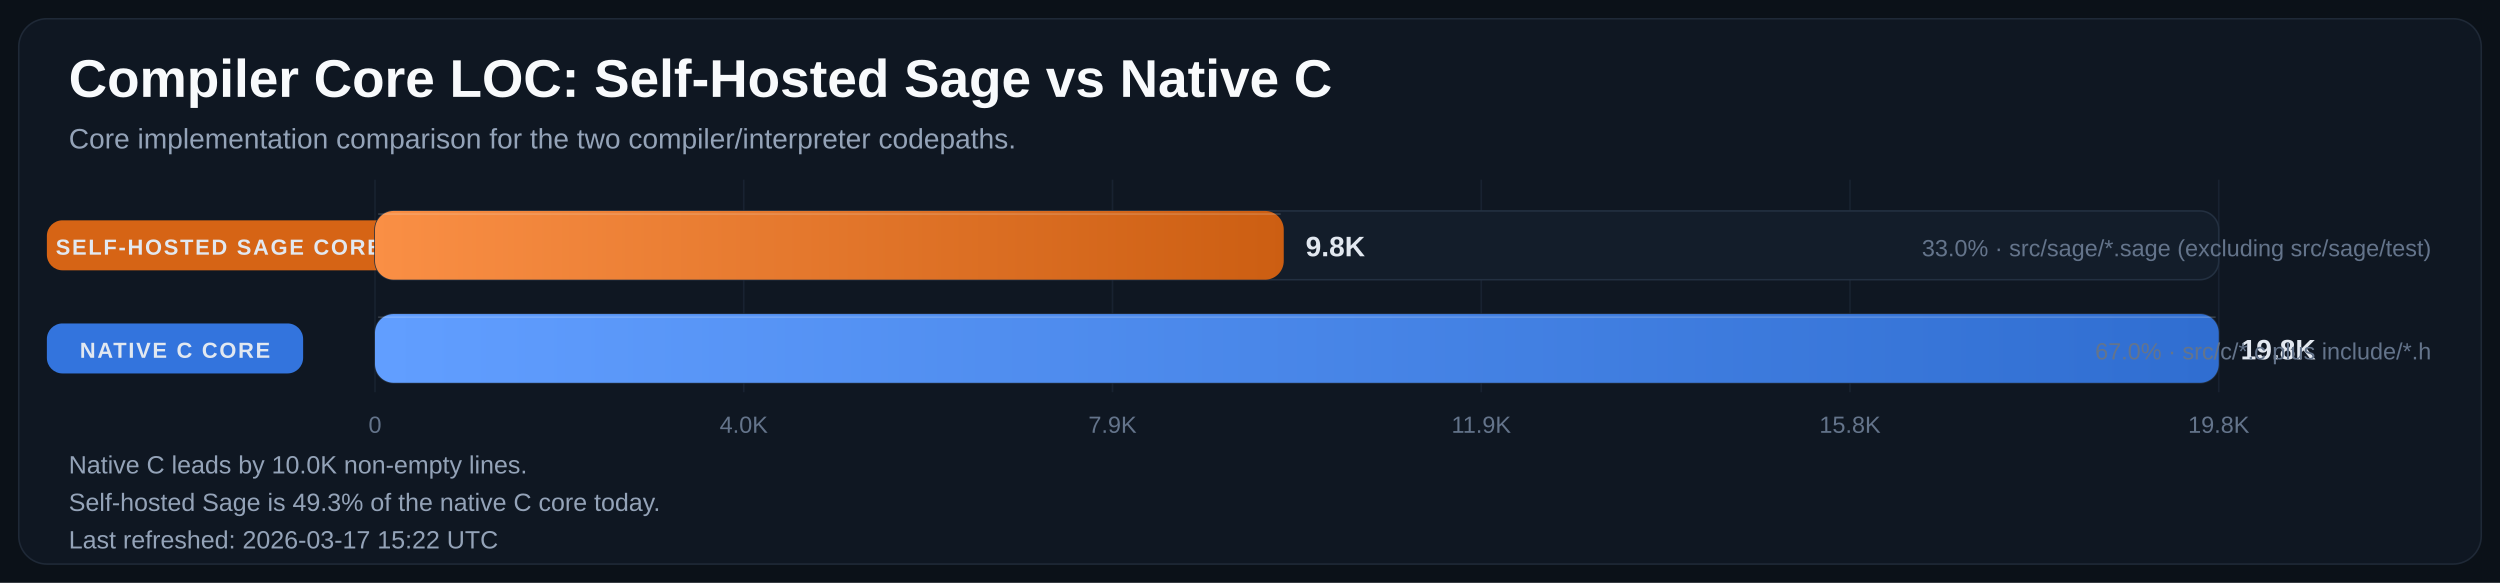
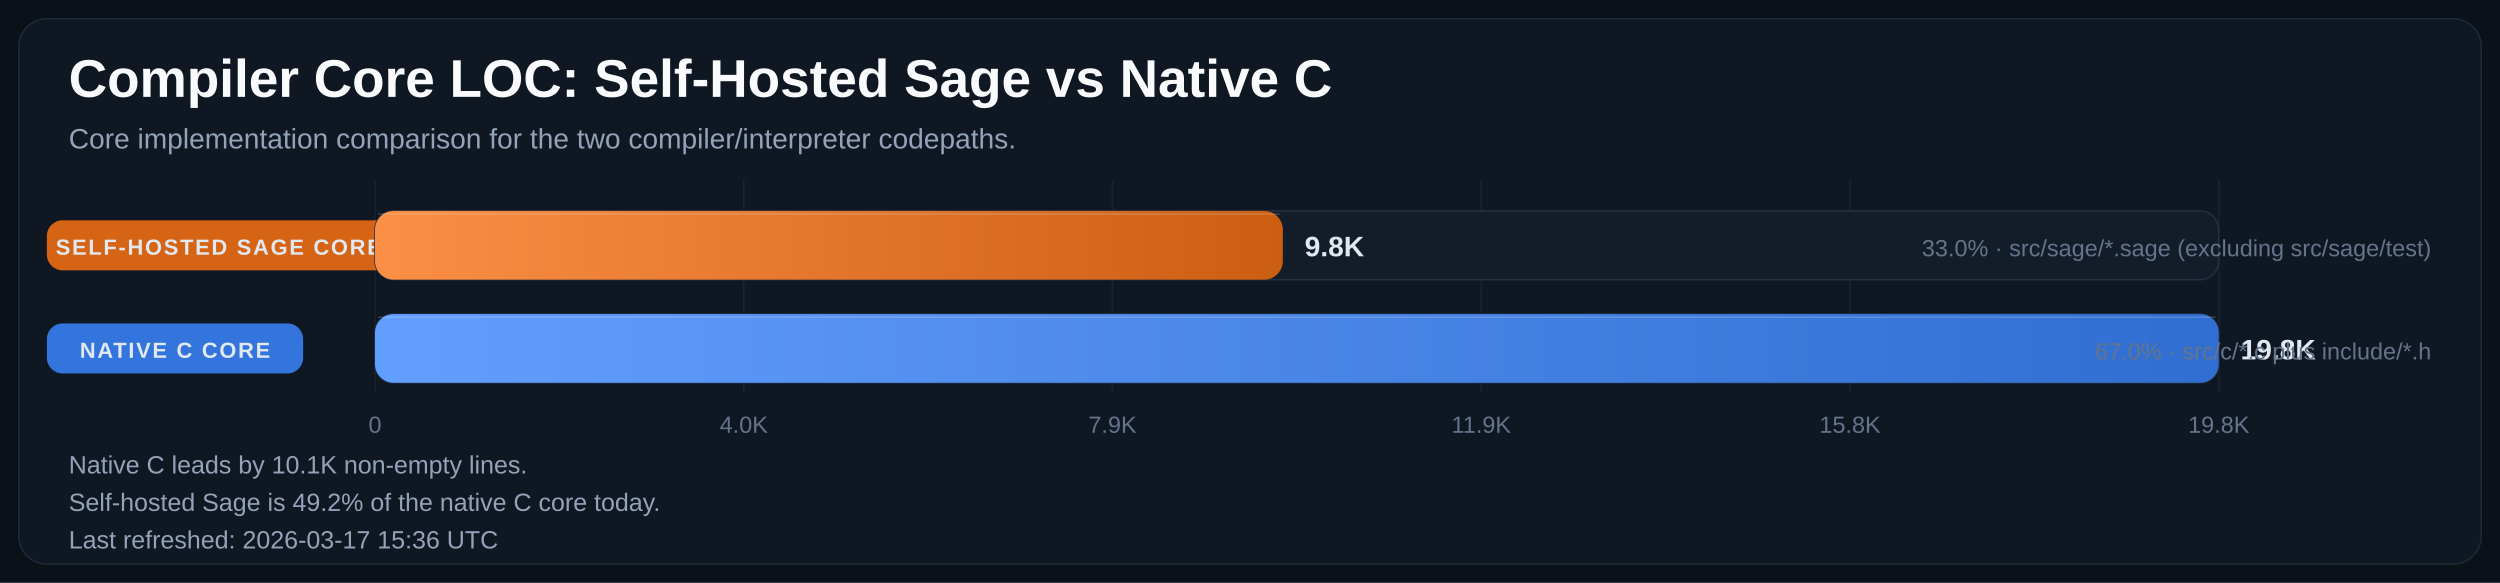
<svg xmlns="http://www.w3.org/2000/svg" width="1600" height="373" viewBox="0 0 1600 373" role="img" aria-labelledby="title desc">
  <defs>
    <linearGradient id="bar-gradient-0" x1="0%" y1="0%" x2="100%" y2="0%">
      <stop offset="0%" stop-color="#FA8F45" />
      <stop offset="100%" stop-color="#CC5E12" />
    </linearGradient>
    <linearGradient id="bar-gradient-1" x1="0%" y1="0%" x2="100%" y2="0%">
      <stop offset="0%" stop-color="#619EFF" />
      <stop offset="100%" stop-color="#306ED1" />
    </linearGradient>
  </defs>
  <rect width="100%" height="100%" fill="#0B1118" />
  <rect x="12" y="12" width="1576" height="349" rx="18" fill="#0F1722" stroke="#1F2937" />
  <text x="44" y="62" fill="#F8FAFC" font-size="34" font-family="Segoe UI, Arial, sans-serif" font-weight="700">Compiler Core LOC: Self-Hosted Sage vs Native C</text>
  <text x="44" y="95" fill="#94A3B8" font-size="18" font-family="Segoe UI, Arial, sans-serif">Core implementation comparison for the two compiler/interpreter codepaths.</text>
  <line x1="240.0" y1="115" x2="240.0" y2="251" stroke="#182231" stroke-width="1" />
  <text x="240.0" y="277" text-anchor="middle" fill="#64748B" font-size="15" font-family="Segoe UI, Arial, sans-serif">0</text>
  <line x1="476.0" y1="115" x2="476.0" y2="251" stroke="#182231" stroke-width="1" />
  <text x="476.0" y="277" text-anchor="middle" fill="#64748B" font-size="15" font-family="Segoe UI, Arial, sans-serif">4.0K</text>
  <line x1="712.0" y1="115" x2="712.0" y2="251" stroke="#182231" stroke-width="1" />
  <text x="712.0" y="277" text-anchor="middle" fill="#64748B" font-size="15" font-family="Segoe UI, Arial, sans-serif">7.9K</text>
  <line x1="948.0" y1="115" x2="948.0" y2="251" stroke="#182231" stroke-width="1" />
  <text x="948.0" y="277" text-anchor="middle" fill="#64748B" font-size="15" font-family="Segoe UI, Arial, sans-serif">11.9K</text>
  <line x1="1184.0" y1="115" x2="1184.0" y2="251" stroke="#182231" stroke-width="1" />
  <text x="1184.0" y="277" text-anchor="middle" fill="#64748B" font-size="15" font-family="Segoe UI, Arial, sans-serif">15.8K</text>
  <line x1="1420.0" y1="115" x2="1420.0" y2="251" stroke="#182231" stroke-width="1" />
  <text x="1420.0" y="277" text-anchor="middle" fill="#64748B" font-size="15" font-family="Segoe UI, Arial, sans-serif">19.8K</text>
  <rect x="30" y="141.0" width="220" height="32" rx="10" fill="#E06814" opacity="0.95" />
  <text x="140.0" y="163.0" text-anchor="middle" fill="#E2E8F0" font-size="14" font-family="Segoe UI, Arial, sans-serif" font-weight="700" letter-spacing="1.1">SELF-HOSTED SAGE CORE</text>
  <rect x="240" y="135" width="1180" height="44" rx="12" fill="#131D2A" stroke="#233041" />
-   <rect x="240" y="135" width="581.6" height="44" rx="12" fill="url(#bar-gradient-0)" />
-   <line x1="242.0" y1="137.0" x2="819.6" y2="137.0" stroke="#F8FAFC" stroke-opacity="0.18" />
-   <text x="835.6" y="164.0" fill="#E2E8F0" font-size="18" font-family="Segoe UI, Arial, sans-serif" font-weight="700">9.8K</text>
+   <rect x="240" y="135" width="581.0" height="44" rx="12" fill="url(#bar-gradient-0)" />
+   <line x1="242.0" y1="137.0" x2="819.0" y2="137.0" stroke="#F8FAFC" stroke-opacity="0.18" />
+   <text x="835.0" y="164.0" fill="#E2E8F0" font-size="18" font-family="Segoe UI, Arial, sans-serif" font-weight="700">9.8K</text>
  <text x="1556" y="164.0" text-anchor="end" fill="#64748B" font-size="15" font-family="Segoe UI, Arial, sans-serif">33.0% · src/sage/*.sage (excluding src/sage/test)</text>
  <rect x="30" y="207.0" width="164" height="32" rx="10" fill="#3479E6" opacity="0.95" />
  <text x="112.0" y="229.0" text-anchor="middle" fill="#E2E8F0" font-size="14" font-family="Segoe UI, Arial, sans-serif" font-weight="700" letter-spacing="1.1">NATIVE C CORE</text>
  <rect x="240" y="201" width="1180" height="44" rx="12" fill="#131D2A" stroke="#233041" />
  <rect x="240" y="201" width="1180.0" height="44" rx="12" fill="url(#bar-gradient-1)" />
  <line x1="242.0" y1="203.0" x2="1418.0" y2="203.0" stroke="#F8FAFC" stroke-opacity="0.18" />
  <text x="1434.0" y="230.0" fill="#E2E8F0" font-size="18" font-family="Segoe UI, Arial, sans-serif" font-weight="700">19.8K</text>
  <text x="1556" y="230.0" text-anchor="end" fill="#64748B" font-size="15" font-family="Segoe UI, Arial, sans-serif">67.0% · src/c/*.c plus include/*.h</text>
-   <text x="44" y="303" fill="#94A3B8" font-size="16" font-family="Segoe UI, Arial, sans-serif">Native C leads by 10.0K non-empty lines.</text>
-   <text x="44" y="327" fill="#94A3B8" font-size="16" font-family="Segoe UI, Arial, sans-serif">Self-hosted Sage is 49.3% of the native C core today.</text>
-   <text x="44" y="351" fill="#94A3B8" font-size="16" font-family="Segoe UI, Arial, sans-serif">Last refreshed: 2026-03-17 15:22 UTC</text>
+   <text x="44" y="303" fill="#94A3B8" font-size="16" font-family="Segoe UI, Arial, sans-serif">Native C leads by 10.1K non-empty lines.</text>
+   <text x="44" y="327" fill="#94A3B8" font-size="16" font-family="Segoe UI, Arial, sans-serif">Self-hosted Sage is 49.2% of the native C core today.</text>
+   <text x="44" y="351" fill="#94A3B8" font-size="16" font-family="Segoe UI, Arial, sans-serif">Last refreshed: 2026-03-17 15:36 UTC</text>
</svg>
